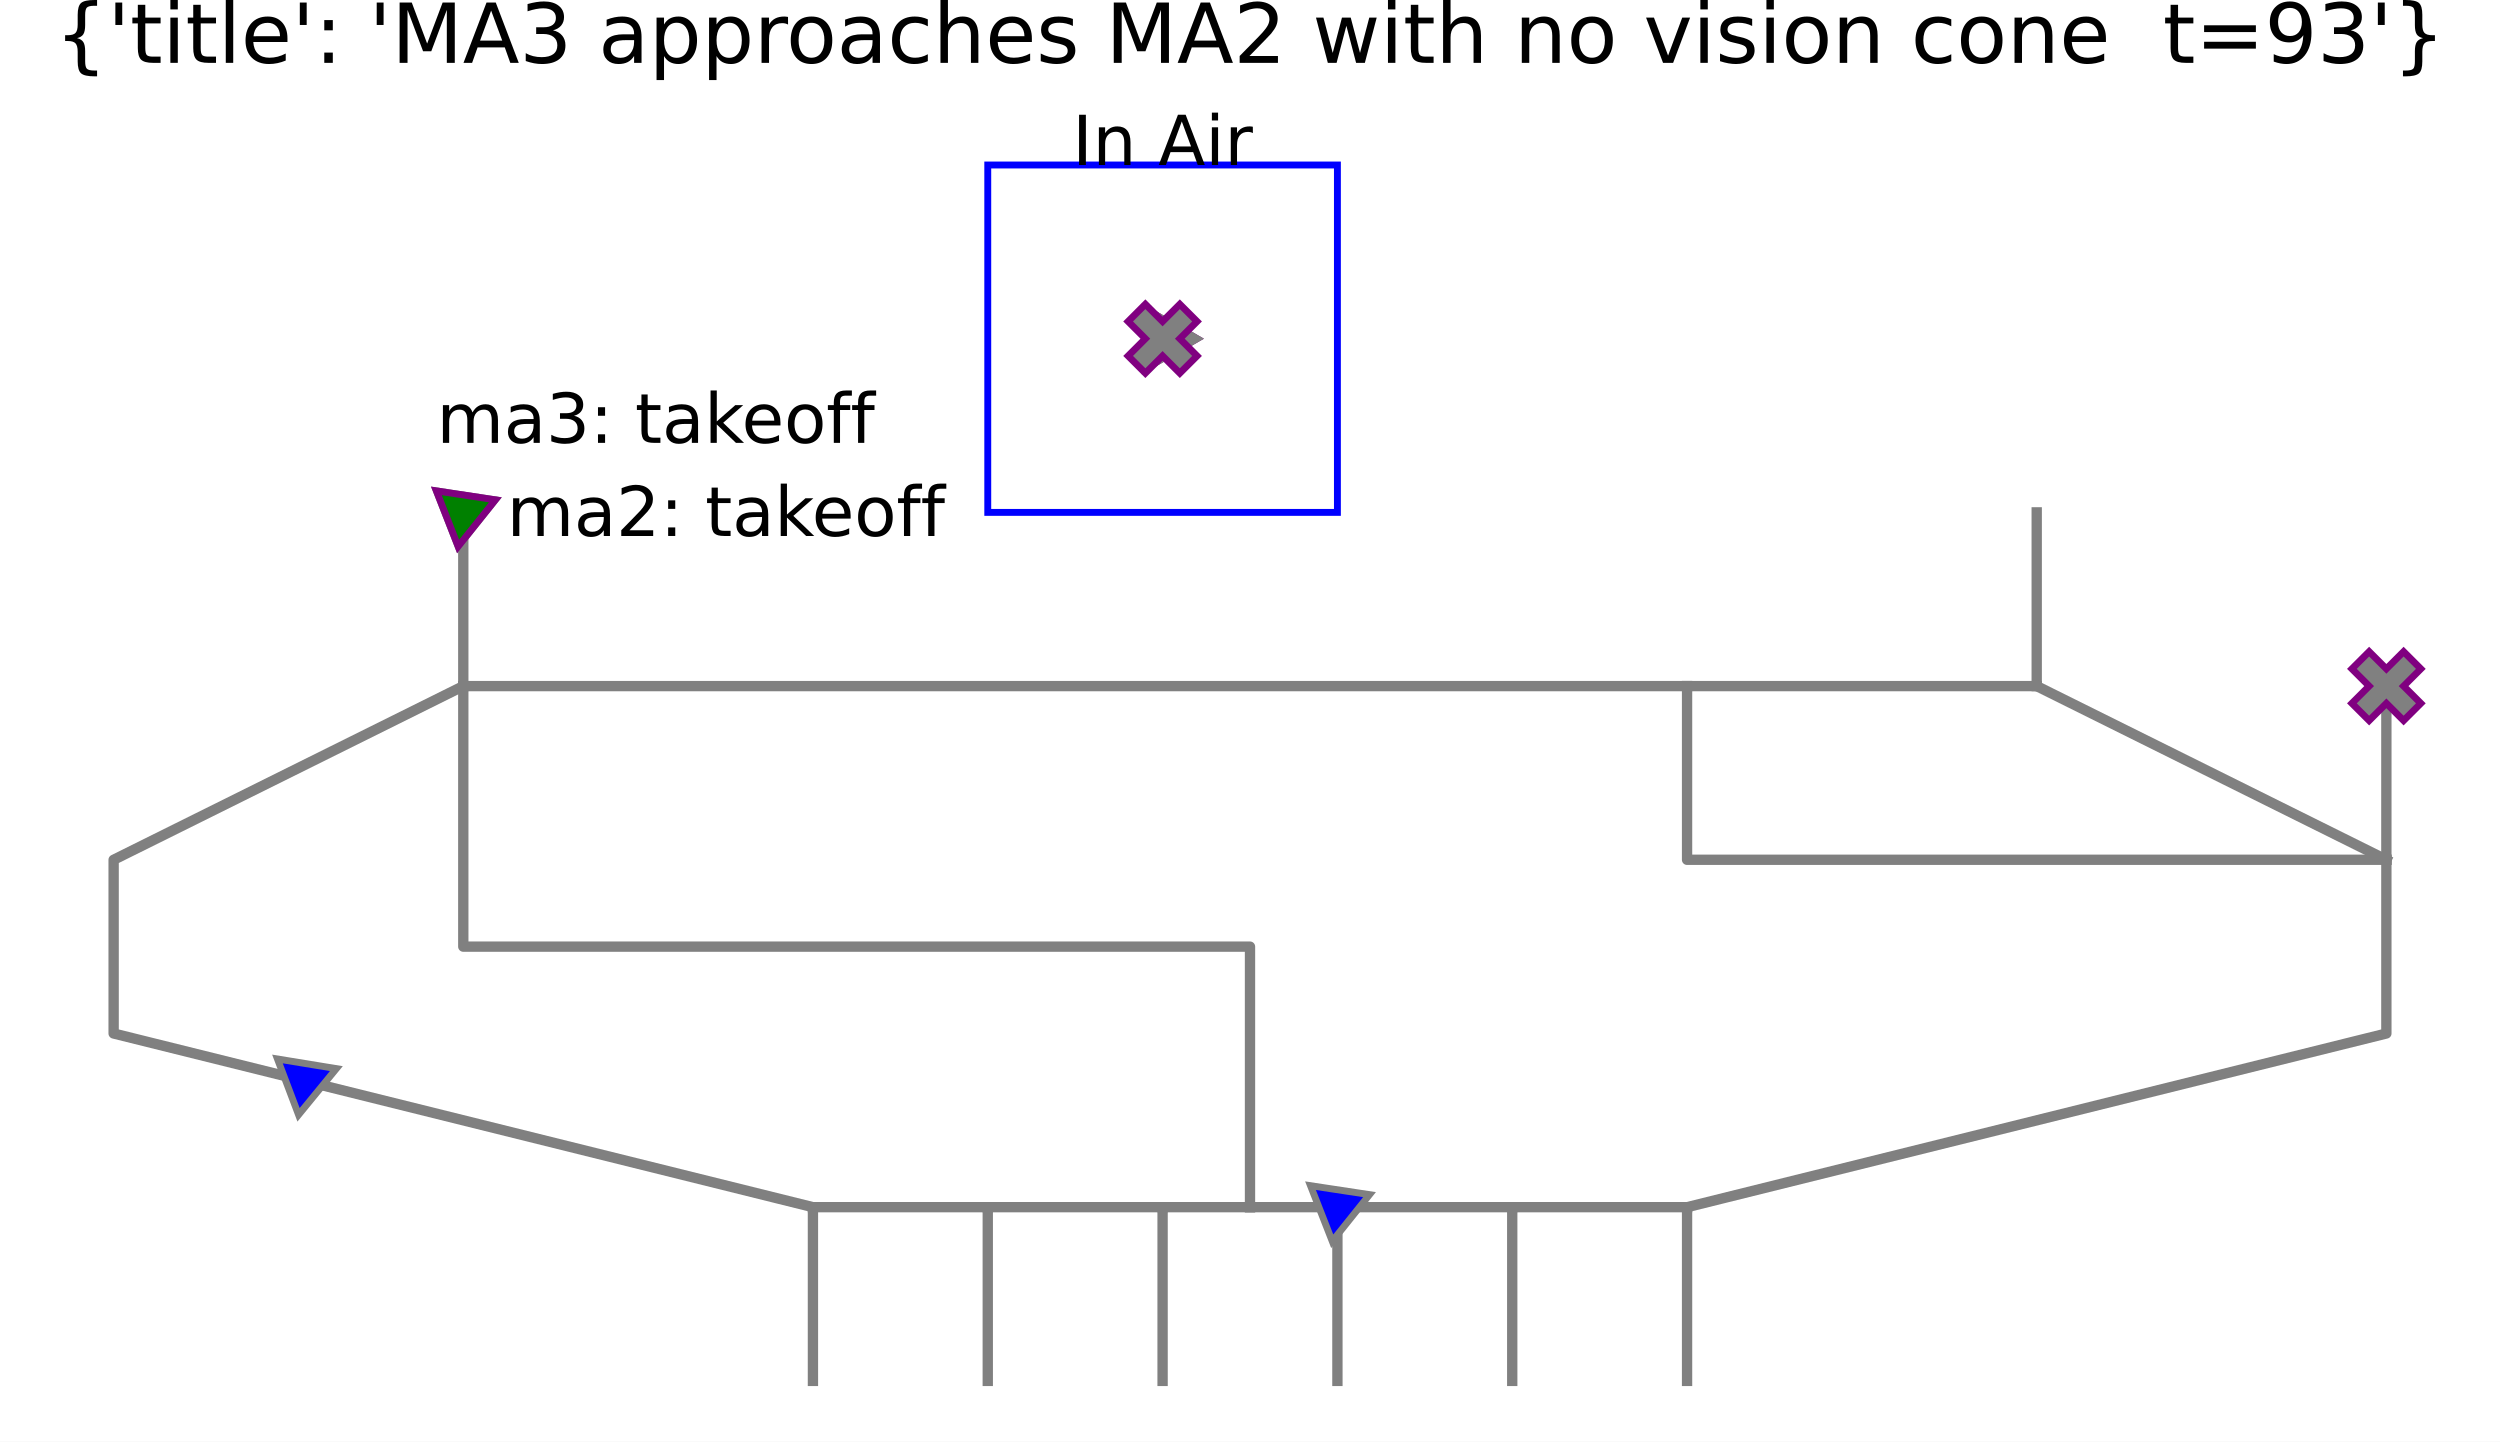
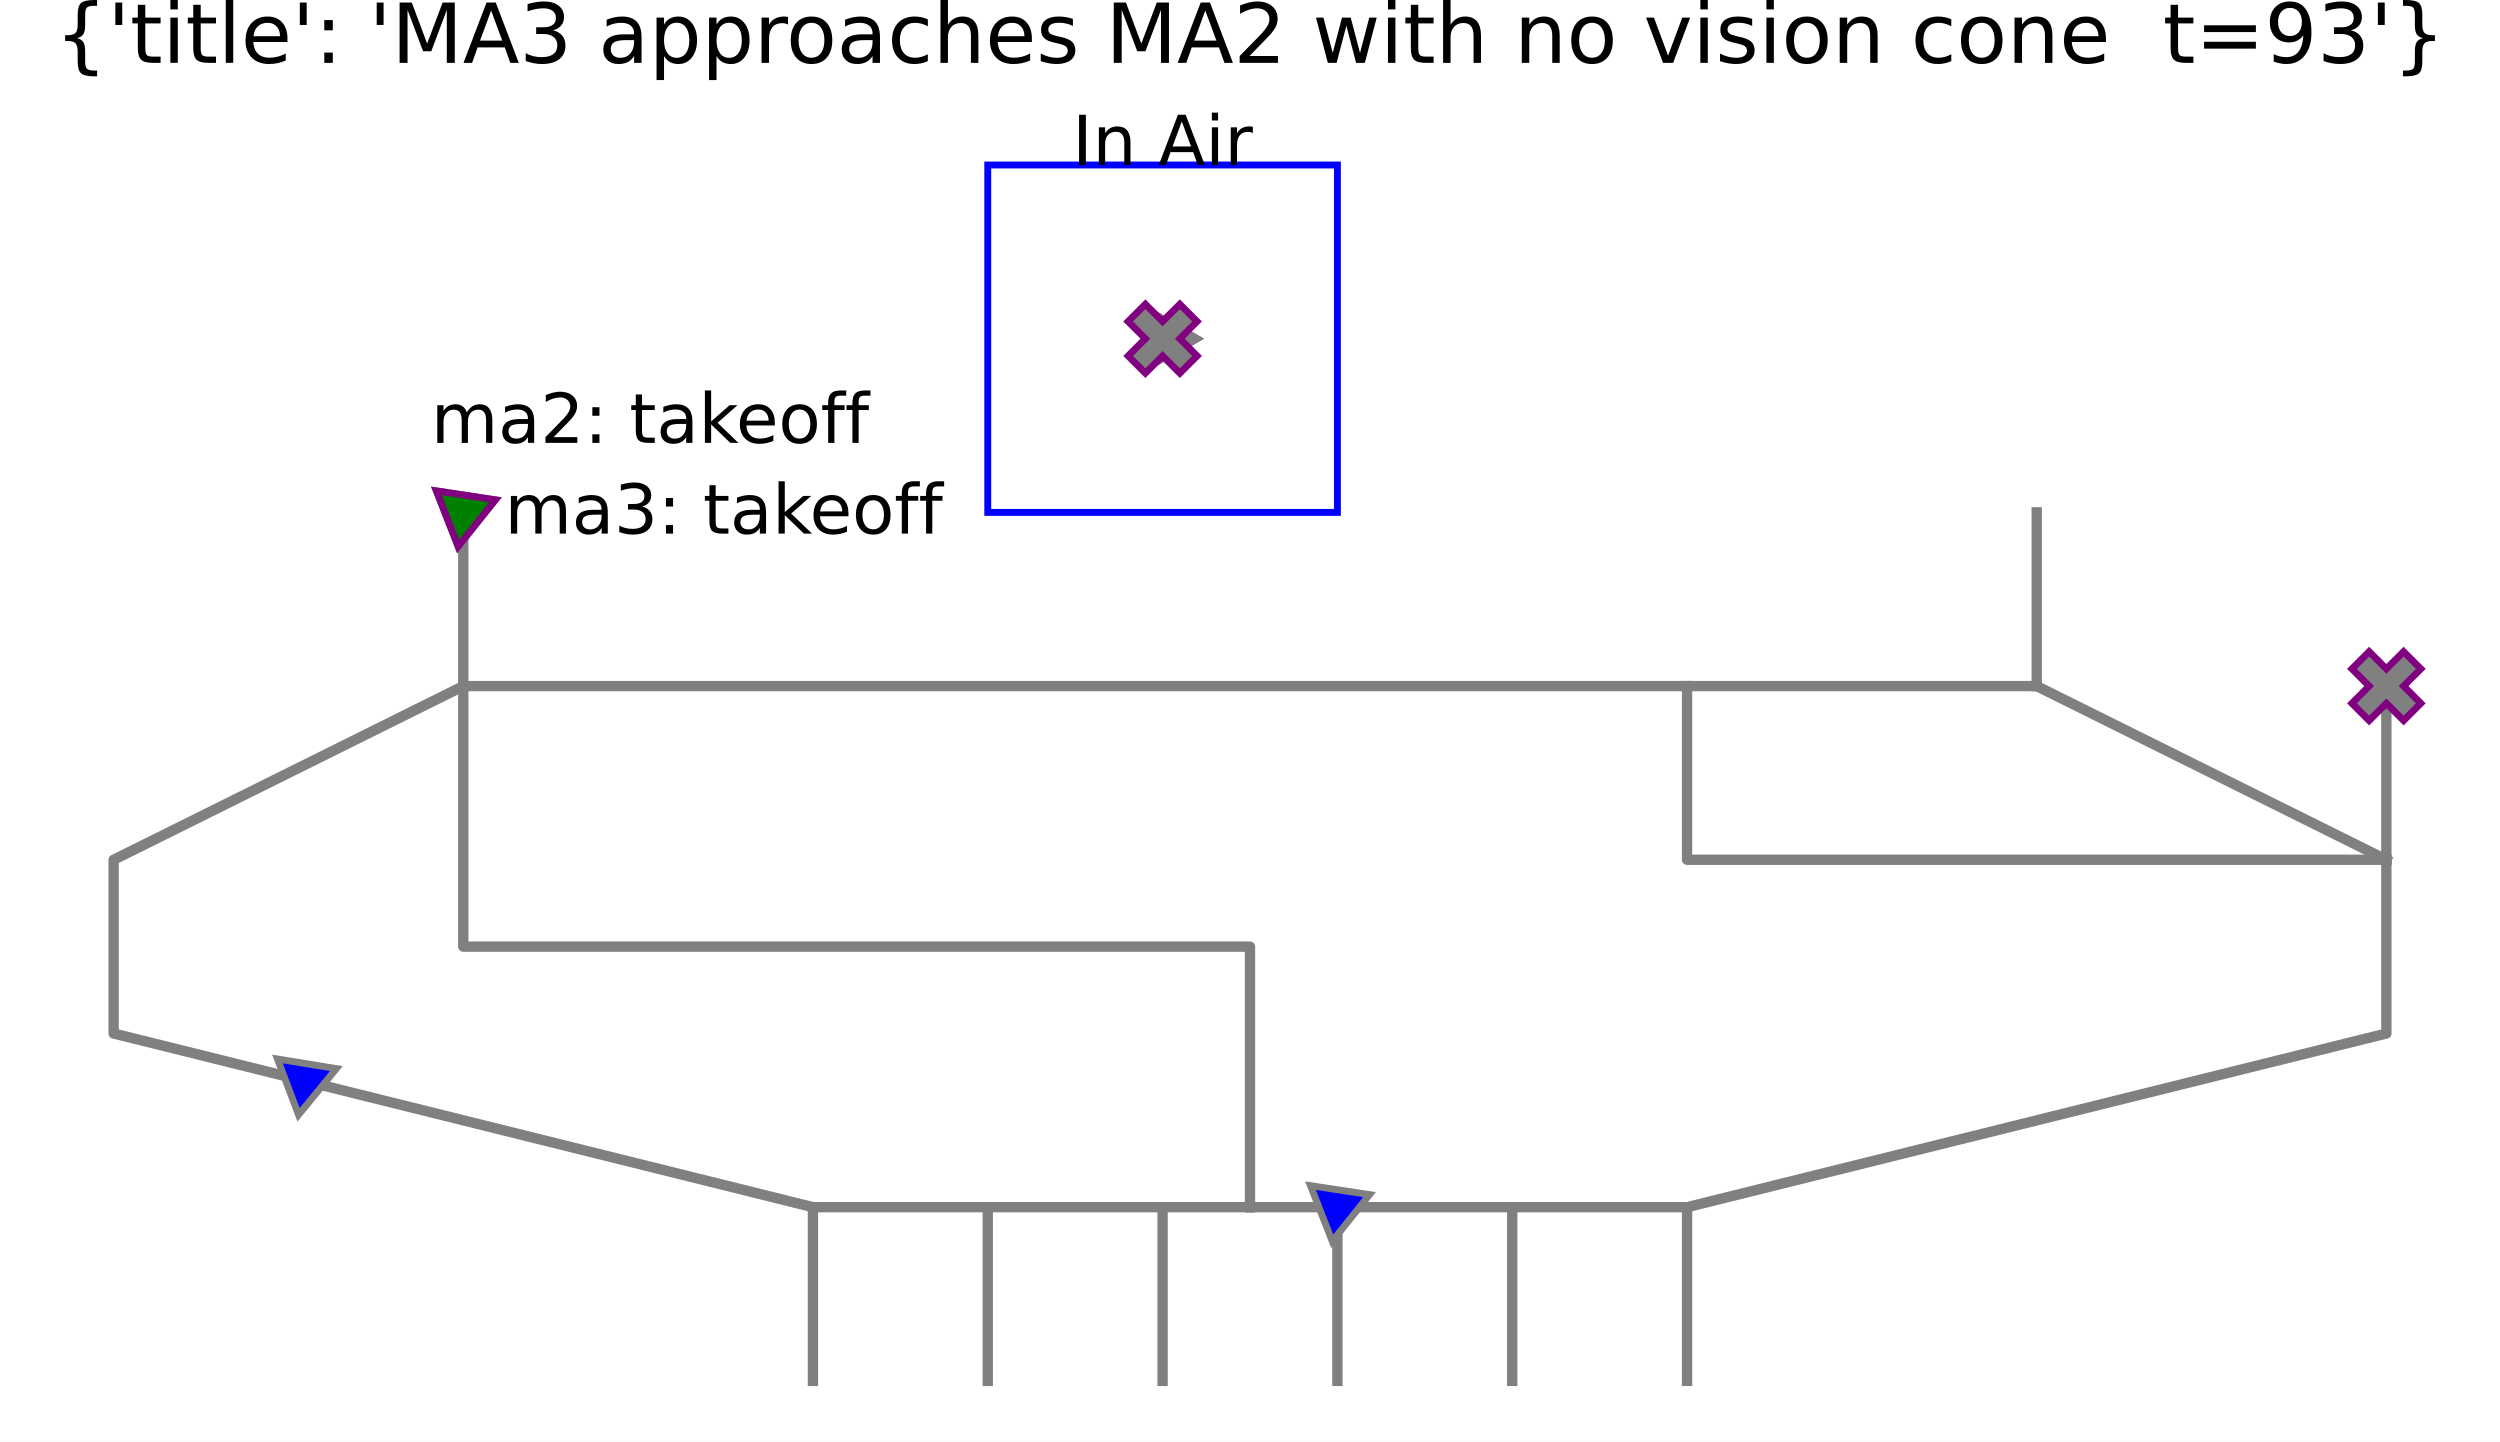
<svg xmlns="http://www.w3.org/2000/svg" xmlns:xlink="http://www.w3.org/1999/xlink" width="362.7pt" height="209.158pt" viewBox="0 0 362.7 209.158" version="1.1">
  <defs>
    <style type="text/css">*{stroke-linejoin: round; stroke-linecap: butt}</style>
  </defs>
  <g id="figure_1">
    <g id="patch_1">
      <path d="M 0 209.158  L 362.7 209.158  L 362.7 0  L 0 0  z " style="fill: #ffffff" />
    </g>
    <g id="axes_1">
      <g id="patch_2">
-         <path d="M 143.305 74.338  L 194.032 74.338  L 194.032 23.938  L 143.305 23.938  z " clip-path="url(#p520617d061)" style="fill: #ffffff; stroke: #0000ff; stroke-linejoin: miter" />
+         <path d="M 143.305 74.338  L 194.032 74.338  L 194.032 23.938  L 143.305 23.938  z " clip-path="url(#pde0abafa4a)" style="fill: #ffffff; stroke: #0000ff; stroke-linejoin: miter" />
      </g>
      <g id="line2d_1">
-         <path d="M 117.941 175.138  L 16.486 149.938  L 16.486 124.738  L 67.214 99.538  " clip-path="url(#p520617d061)" style="fill: none; stroke: #808080; stroke-width: 1.5; stroke-linecap: square" />
+         <path d="M 117.941 175.138  L 16.486 149.938  L 16.486 124.738  L 67.214 99.538  " clip-path="url(#pde0abafa4a)" style="fill: none; stroke: #808080; stroke-width: 1.5; stroke-linecap: square" />
      </g>
      <g id="line2d_2">
-         <path d="M 67.214 99.538  L 244.759 99.538  " clip-path="url(#p520617d061)" style="fill: none; stroke: #808080; stroke-width: 1.5; stroke-linecap: square" />
+         <path d="M 67.214 99.538  L 244.759 99.538  " clip-path="url(#pde0abafa4a)" style="fill: none; stroke: #808080; stroke-width: 1.5; stroke-linecap: square" />
      </g>
      <g id="line2d_3">
-         <path d="M 67.214 99.538  L 67.214 74.338  " clip-path="url(#p520617d061)" style="fill: none; stroke: #808080; stroke-width: 1.5; stroke-linecap: square" />
+         <path d="M 67.214 99.538  L 67.214 74.338  " clip-path="url(#pde0abafa4a)" style="fill: none; stroke: #808080; stroke-width: 1.5; stroke-linecap: square" />
      </g>
      <g id="line2d_4">
-         <path d="M 244.759 99.538  L 295.486 99.538  " clip-path="url(#p520617d061)" style="fill: none; stroke: #808080; stroke-width: 1.5; stroke-linecap: square" />
+         <path d="M 244.759 99.538  L 295.486 99.538  " clip-path="url(#pde0abafa4a)" style="fill: none; stroke: #808080; stroke-width: 1.5; stroke-linecap: square" />
      </g>
      <g id="line2d_5">
-         <path d="M 295.486 99.538  L 295.486 74.338  " clip-path="url(#p520617d061)" style="fill: none; stroke: #808080; stroke-width: 1.5; stroke-linecap: square" />
+         <path d="M 295.486 99.538  L 295.486 74.338  " clip-path="url(#pde0abafa4a)" style="fill: none; stroke: #808080; stroke-width: 1.5; stroke-linecap: square" />
      </g>
      <g id="line2d_6">
-         <path d="M 295.486 99.538  L 346.214 124.738  " clip-path="url(#p520617d061)" style="fill: none; stroke: #808080; stroke-width: 1.5; stroke-linecap: square" />
+         <path d="M 295.486 99.538  L 346.214 124.738  " clip-path="url(#pde0abafa4a)" style="fill: none; stroke: #808080; stroke-width: 1.5; stroke-linecap: square" />
      </g>
      <g id="line2d_7">
-         <path d="M 346.214 124.738  L 346.214 99.538  " clip-path="url(#p520617d061)" style="fill: none; stroke: #808080; stroke-width: 1.5; stroke-linecap: square" />
+         <path d="M 346.214 124.738  L 346.214 99.538  " clip-path="url(#pde0abafa4a)" style="fill: none; stroke: #808080; stroke-width: 1.5; stroke-linecap: square" />
      </g>
      <g id="line2d_8">
-         <path d="M 346.214 124.738  L 346.214 149.938  L 244.759 175.138  " clip-path="url(#p520617d061)" style="fill: none; stroke: #808080; stroke-width: 1.5; stroke-linecap: square" />
+         <path d="M 346.214 124.738  L 346.214 149.938  L 244.759 175.138  " clip-path="url(#pde0abafa4a)" style="fill: none; stroke: #808080; stroke-width: 1.5; stroke-linecap: square" />
      </g>
      <g id="line2d_9">
-         <path d="M 117.941 175.138  L 143.305 175.138  " clip-path="url(#p520617d061)" style="fill: none; stroke: #808080; stroke-width: 1.5; stroke-linecap: square" />
+         <path d="M 117.941 175.138  L 143.305 175.138  " clip-path="url(#pde0abafa4a)" style="fill: none; stroke: #808080; stroke-width: 1.5; stroke-linecap: square" />
      </g>
      <g id="line2d_10">
-         <path d="M 143.305 175.138  L 168.668 175.138  " clip-path="url(#p520617d061)" style="fill: none; stroke: #808080; stroke-width: 1.5; stroke-linecap: square" />
+         <path d="M 143.305 175.138  L 168.668 175.138  " clip-path="url(#pde0abafa4a)" style="fill: none; stroke: #808080; stroke-width: 1.5; stroke-linecap: square" />
      </g>
      <g id="line2d_11">
-         <path d="M 168.668 175.138  L 181.35 175.138  " clip-path="url(#p520617d061)" style="fill: none; stroke: #808080; stroke-width: 1.5; stroke-linecap: square" />
+         <path d="M 168.668 175.138  L 181.35 175.138  " clip-path="url(#pde0abafa4a)" style="fill: none; stroke: #808080; stroke-width: 1.5; stroke-linecap: square" />
      </g>
      <g id="line2d_12">
-         <path d="M 181.35 175.138  L 194.032 175.138  " clip-path="url(#p520617d061)" style="fill: none; stroke: #808080; stroke-width: 1.5; stroke-linecap: square" />
+         <path d="M 181.35 175.138  L 194.032 175.138  " clip-path="url(#pde0abafa4a)" style="fill: none; stroke: #808080; stroke-width: 1.5; stroke-linecap: square" />
      </g>
      <g id="line2d_13">
-         <path d="M 194.032 175.138  L 219.395 175.138  " clip-path="url(#p520617d061)" style="fill: none; stroke: #808080; stroke-width: 1.5; stroke-linecap: square" />
+         <path d="M 194.032 175.138  L 219.395 175.138  " clip-path="url(#pde0abafa4a)" style="fill: none; stroke: #808080; stroke-width: 1.5; stroke-linecap: square" />
      </g>
      <g id="line2d_14">
-         <path d="M 219.395 175.138  L 244.759 175.138  " clip-path="url(#p520617d061)" style="fill: none; stroke: #808080; stroke-width: 1.5; stroke-linecap: square" />
+         <path d="M 219.395 175.138  L 244.759 175.138  " clip-path="url(#pde0abafa4a)" style="fill: none; stroke: #808080; stroke-width: 1.5; stroke-linecap: square" />
      </g>
      <g id="line2d_15">
-         <path d="M 181.35 175.138  L 181.35 137.338  L 67.214 137.338  L 67.214 99.538  " clip-path="url(#p520617d061)" style="fill: none; stroke: #808080; stroke-width: 1.5; stroke-linecap: square" />
+         <path d="M 181.35 175.138  L 181.35 137.338  L 67.214 137.338  L 67.214 99.538  " clip-path="url(#pde0abafa4a)" style="fill: none; stroke: #808080; stroke-width: 1.5; stroke-linecap: square" />
      </g>
      <g id="line2d_16">
-         <path d="M 244.759 99.538  L 244.759 124.738  L 346.214 124.738  " clip-path="url(#p520617d061)" style="fill: none; stroke: #808080; stroke-width: 1.5; stroke-linecap: square" />
+         <path d="M 244.759 99.538  L 244.759 124.738  L 346.214 124.738  " clip-path="url(#pde0abafa4a)" style="fill: none; stroke: #808080; stroke-width: 1.5; stroke-linecap: square" />
      </g>
      <g id="line2d_17">
-         <path d="M 117.941 175.138  L 117.941 200.338  " clip-path="url(#p520617d061)" style="fill: none; stroke: #808080; stroke-width: 1.5; stroke-linecap: square" />
+         <path d="M 117.941 175.138  L 117.941 200.338  " clip-path="url(#pde0abafa4a)" style="fill: none; stroke: #808080; stroke-width: 1.5; stroke-linecap: square" />
      </g>
      <g id="line2d_18">
-         <path d="M 143.305 175.138  L 143.305 200.338  " clip-path="url(#p520617d061)" style="fill: none; stroke: #808080; stroke-width: 1.5; stroke-linecap: square" />
+         <path d="M 143.305 175.138  L 143.305 200.338  " clip-path="url(#pde0abafa4a)" style="fill: none; stroke: #808080; stroke-width: 1.5; stroke-linecap: square" />
      </g>
      <g id="line2d_19">
-         <path d="M 168.668 175.138  L 168.668 200.338  " clip-path="url(#p520617d061)" style="fill: none; stroke: #808080; stroke-width: 1.5; stroke-linecap: square" />
+         <path d="M 168.668 175.138  L 168.668 200.338  " clip-path="url(#pde0abafa4a)" style="fill: none; stroke: #808080; stroke-width: 1.5; stroke-linecap: square" />
      </g>
      <g id="line2d_20">
-         <path d="M 194.032 175.138  L 194.032 200.338  " clip-path="url(#p520617d061)" style="fill: none; stroke: #808080; stroke-width: 1.5; stroke-linecap: square" />
+         <path d="M 194.032 175.138  L 194.032 200.338  " clip-path="url(#pde0abafa4a)" style="fill: none; stroke: #808080; stroke-width: 1.5; stroke-linecap: square" />
      </g>
      <g id="line2d_21">
-         <path d="M 219.395 175.138  L 219.395 200.338  " clip-path="url(#p520617d061)" style="fill: none; stroke: #808080; stroke-width: 1.5; stroke-linecap: square" />
+         <path d="M 219.395 175.138  L 219.395 200.338  " clip-path="url(#pde0abafa4a)" style="fill: none; stroke: #808080; stroke-width: 1.5; stroke-linecap: square" />
      </g>
      <g id="line2d_22">
-         <path d="M 244.759 175.138  L 244.759 200.338  " clip-path="url(#p520617d061)" style="fill: none; stroke: #808080; stroke-width: 1.5; stroke-linecap: square" />
+         <path d="M 244.759 175.138  L 244.759 200.338  " clip-path="url(#pde0abafa4a)" style="fill: none; stroke: #808080; stroke-width: 1.5; stroke-linecap: square" />
      </g>
      <g id="line2d_23">
-         <path d="M 168.668 49.138  " clip-path="url(#p520617d061)" style="fill: none; stroke: #808080; stroke-width: 1.5; stroke-linecap: square" />
-         <defs>
-           <path id="m7829b2dcfe" d="M -2.5 -4.33  L -2.5 4.33  L 5 0  z " style="stroke: #800080; stroke-linejoin: miter" />
-         </defs>
-         <g clip-path="url(#p520617d061)">
-           <use xlink:href="#m7829b2dcfe" x="168.668" y="49.138" style="fill: #808080; stroke: #800080; stroke-linejoin: miter" />
+         <path d="M 168.668 49.138  " clip-path="url(#pde0abafa4a)" style="fill: none; stroke: #808080; stroke-width: 1.5; stroke-linecap: square" />
+         <defs>
+           <path id="ma6961caeae" d="M -2.5 -4.33  L -2.5 4.33  L 5 0  z " style="stroke: #800080; stroke-linejoin: miter" />
+         </defs>
+         <g clip-path="url(#pde0abafa4a)">
+           <use xlink:href="#ma6961caeae" x="168.668" y="49.138" style="fill: #808080; stroke: #800080; stroke-linejoin: miter" />
        </g>
      </g>
      <g id="line2d_24">
-         <path d="M 67.214 74.338  " clip-path="url(#p520617d061)" style="fill: none; stroke: #008000; stroke-width: 1.5; stroke-linecap: square" />
-         <defs>
-           <path id="m80e459a824" d="M -0.75 4.943  L 4.656 -1.822  L -3.906 -3.121  z " style="stroke: #808080; stroke-linejoin: miter" />
-         </defs>
-         <g clip-path="url(#p520617d061)">
-           <use xlink:href="#m80e459a824" x="67.214" y="74.338" style="fill: #008000; stroke: #808080; stroke-linejoin: miter" />
+         <path d="M 67.214 74.338  " clip-path="url(#pde0abafa4a)" style="fill: none; stroke: #008000; stroke-width: 1.5; stroke-linecap: square" />
+         <defs>
+           <path id="me29ead2dca" d="M -0.75 4.943  L 4.656 -1.822  L -3.906 -3.121  z " style="stroke: #808080; stroke-linejoin: miter" />
+         </defs>
+         <g clip-path="url(#pde0abafa4a)">
+           <use xlink:href="#me29ead2dca" x="67.214" y="74.338" style="fill: #008000; stroke: #808080; stroke-linejoin: miter" />
        </g>
      </g>
      <g id="line2d_25">
-         <path d="M 67.214 74.338  " clip-path="url(#p520617d061)" style="fill: none; stroke: #008000; stroke-width: 1.5; stroke-linecap: square" />
-         <defs>
-           <path id="m3775313621" d="M -0.75 4.943  L 4.656 -1.822  L -3.906 -3.121  z " style="stroke: #800080; stroke-linejoin: miter" />
-         </defs>
-         <g clip-path="url(#p520617d061)">
-           <use xlink:href="#m3775313621" x="67.214" y="74.338" style="fill: #008000; stroke: #800080; stroke-linejoin: miter" />
+         <path d="M 67.214 74.338  " clip-path="url(#pde0abafa4a)" style="fill: none; stroke: #008000; stroke-width: 1.5; stroke-linecap: square" />
+         <defs>
+           <path id="mec5ecb07ba" d="M -0.75 4.943  L 4.656 -1.822  L -3.906 -3.121  z " style="stroke: #800080; stroke-linejoin: miter" />
+         </defs>
+         <g clip-path="url(#pde0abafa4a)">
+           <use xlink:href="#mec5ecb07ba" x="67.214" y="74.338" style="fill: #008000; stroke: #800080; stroke-linejoin: miter" />
        </g>
      </g>
      <g id="line2d_26">
-         <path d="M 168.668 49.138  " clip-path="url(#p520617d061)" style="fill: none; stroke: #808080; stroke-width: 1.5; stroke-linecap: square" />
-         <defs>
-           <path id="mcc24bc409d" d="M -2.5 -4.33  L -2.5 4.33  L 5 0  z " style="stroke: #808080; stroke-linejoin: miter" />
-         </defs>
-         <g clip-path="url(#p520617d061)">
-           <use xlink:href="#mcc24bc409d" x="168.668" y="49.138" style="fill: #808080; stroke: #808080; stroke-linejoin: miter" />
+         <path d="M 168.668 49.138  " clip-path="url(#pde0abafa4a)" style="fill: none; stroke: #808080; stroke-width: 1.5; stroke-linecap: square" />
+         <defs>
+           <path id="m64f09d5c3d" d="M -2.5 -4.33  L -2.5 4.33  L 5 0  z " style="stroke: #808080; stroke-linejoin: miter" />
+         </defs>
+         <g clip-path="url(#pde0abafa4a)">
+           <use xlink:href="#m64f09d5c3d" x="168.668" y="49.138" style="fill: #808080; stroke: #808080; stroke-linejoin: miter" />
        </g>
      </g>
      <g id="line2d_27">
-         <path d="M 44.122 156.802  " clip-path="url(#p520617d061)" style="fill: none; stroke: #0000ff; stroke-width: 1.5; stroke-linecap: square" />
-         <defs>
-           <path id="m7048503191" d="M 4.677 -1.767  L -3.869 -3.167  L -0.808 4.934  z " style="stroke: #808080; stroke-linejoin: miter" />
-         </defs>
-         <g clip-path="url(#p520617d061)">
-           <use xlink:href="#m7048503191" x="44.122" y="156.802" style="fill: #0000ff; stroke: #808080; stroke-linejoin: miter" />
+         <path d="M 44.122 156.802  " clip-path="url(#pde0abafa4a)" style="fill: none; stroke: #0000ff; stroke-width: 1.5; stroke-linecap: square" />
+         <defs>
+           <path id="m7e405c6fc3" d="M 4.677 -1.767  L -3.869 -3.167  L -0.808 4.934  z " style="stroke: #808080; stroke-linejoin: miter" />
+         </defs>
+         <g clip-path="url(#pde0abafa4a)">
+           <use xlink:href="#m7e405c6fc3" x="44.122" y="156.802" style="fill: #0000ff; stroke: #808080; stroke-linejoin: miter" />
        </g>
      </g>
      <g id="line2d_28">
-         <path d="M 194.032 175.138  " clip-path="url(#p520617d061)" style="fill: none; stroke: #0000ff; stroke-width: 1.5; stroke-linecap: square" />
-         <defs>
-           <path id="mcc6633a7aa" d="M -0.75 4.943  L 4.656 -1.822  L -3.906 -3.121  z " style="stroke: #808080; stroke-linejoin: miter" />
-         </defs>
-         <g clip-path="url(#p520617d061)">
-           <use xlink:href="#mcc6633a7aa" x="194.032" y="175.138" style="fill: #0000ff; stroke: #808080; stroke-linejoin: miter" />
+         <path d="M 194.032 175.138  " clip-path="url(#pde0abafa4a)" style="fill: none; stroke: #0000ff; stroke-width: 1.5; stroke-linecap: square" />
+         <defs>
+           <path id="ma3b438eca2" d="M -0.75 4.943  L 4.656 -1.822  L -3.906 -3.121  z " style="stroke: #808080; stroke-linejoin: miter" />
+         </defs>
+         <g clip-path="url(#pde0abafa4a)">
+           <use xlink:href="#ma3b438eca2" x="194.032" y="175.138" style="fill: #0000ff; stroke: #808080; stroke-linejoin: miter" />
        </g>
      </g>
      <g id="line2d_29">
-         <path d="M 168.668 49.138  " clip-path="url(#p520617d061)" style="fill: none; stroke: #808080; stroke-width: 1.5; stroke-linecap: square" />
-         <defs>
-           <path id="m8871e8e619" d="M -2.5 5  L 0 2.5  L 2.5 5  L 5 2.5  L 2.5 0  L 5 -2.5  L 2.5 -5  L 0 -2.5  L -2.5 -5  L -5 -2.5  L -2.5 0  L -5 2.5  z " style="stroke: #800080; stroke-linejoin: miter" />
-         </defs>
-         <g clip-path="url(#p520617d061)">
-           <use xlink:href="#m8871e8e619" x="168.668" y="49.138" style="fill: #808080; stroke: #800080; stroke-linejoin: miter" />
+         <path d="M 168.668 49.138  " clip-path="url(#pde0abafa4a)" style="fill: none; stroke: #808080; stroke-width: 1.5; stroke-linecap: square" />
+         <defs>
+           <path id="m8e59d8fef5" d="M -2.5 5  L 0 2.5  L 2.5 5  L 5 2.5  L 2.5 0  L 5 -2.5  L 2.5 -5  L 0 -2.5  L -2.5 -5  L -5 -2.5  L -2.5 0  L -5 2.5  z " style="stroke: #800080; stroke-linejoin: miter" />
+         </defs>
+         <g clip-path="url(#pde0abafa4a)">
+           <use xlink:href="#m8e59d8fef5" x="168.668" y="49.138" style="fill: #808080; stroke: #800080; stroke-linejoin: miter" />
        </g>
      </g>
      <g id="line2d_30">
-         <path d="M 346.214 99.538  " clip-path="url(#p520617d061)" style="fill: none; stroke: #808080; stroke-width: 1.5; stroke-linecap: square" />
-         <g clip-path="url(#p520617d061)">
-           <use xlink:href="#m8871e8e619" x="346.214" y="99.538" style="fill: #808080; stroke: #800080; stroke-linejoin: miter" />
+         <path d="M 346.214 99.538  " clip-path="url(#pde0abafa4a)" style="fill: none; stroke: #808080; stroke-width: 1.5; stroke-linecap: square" />
+         <g clip-path="url(#pde0abafa4a)">
+           <use xlink:href="#m8e59d8fef5" x="346.214" y="99.538" style="fill: #808080; stroke: #800080; stroke-linejoin: miter" />
        </g>
      </g>
      <g id="text_1">
        <g transform="translate(155.5705 23.93812) scale(0.1 -0.1)">
          <defs>
            <path id="DejaVuSans-49" d="M 628 4666  L 1259 4666  L 1259 0  L 628 0  L 628 4666  z " transform="scale(0.015625)" />
            <path id="DejaVuSans-6e" d="M 3513 2113  L 3513 0  L 2938 0  L 2938 2094  Q 2938 2591 2744 2837  Q 2550 3084 2163 3084  Q 1697 3084 1428 2787  Q 1159 2491 1159 1978  L 1159 0  L 581 0  L 581 3500  L 1159 3500  L 1159 2956  Q 1366 3272 1645 3428  Q 1925 3584 2291 3584  Q 2894 3584 3203 3211  Q 3513 2838 3513 2113  z " transform="scale(0.015625)" />
            <path id="DejaVuSans-20" transform="scale(0.015625)" />
            <path id="DejaVuSans-41" d="M 2188 4044  L 1331 1722  L 3047 1722  L 2188 4044  z M 1831 4666  L 2547 4666  L 4325 0  L 3669 0  L 3244 1197  L 1141 1197  L 716 0  L 50 0  L 1831 4666  z " transform="scale(0.015625)" />
            <path id="DejaVuSans-69" d="M 603 3500  L 1178 3500  L 1178 0  L 603 0  L 603 3500  z M 603 4863  L 1178 4863  L 1178 4134  L 603 4134  L 603 4863  z " transform="scale(0.015625)" />
            <path id="DejaVuSans-72" d="M 2631 2963  Q 2534 3019 2420 3045  Q 2306 3072 2169 3072  Q 1681 3072 1420 2755  Q 1159 2438 1159 1844  L 1159 0  L 581 0  L 581 3500  L 1159 3500  L 1159 2956  Q 1341 3275 1631 3429  Q 1922 3584 2338 3584  Q 2397 3584 2469 3576  Q 2541 3569 2628 3553  L 2631 2963  z " transform="scale(0.015625)" />
          </defs>
          <use xlink:href="#DejaVuSans-49" />
          <use xlink:href="#DejaVuSans-6e" transform="translate(29.49219 0)" />
          <use xlink:href="#DejaVuSans-20" transform="translate(92.87109 0)" />
          <use xlink:href="#DejaVuSans-41" transform="translate(124.6582 0)" />
          <use xlink:href="#DejaVuSans-69" transform="translate(193.0664 0)" />
          <use xlink:href="#DejaVuSans-72" transform="translate(220.8496 0)" />
        </g>
      </g>
      <g id="text_2">
-         <g transform="translate(73.53243 77.75919) scale(0.1 -0.1)">
+         <g transform="translate(62.53348 64.25046) scale(0.1 -0.1)">
          <defs>
            <path id="DejaVuSans-6d" d="M 3328 2828  Q 3544 3216 3844 3400  Q 4144 3584 4550 3584  Q 5097 3584 5394 3201  Q 5691 2819 5691 2113  L 5691 0  L 5113 0  L 5113 2094  Q 5113 2597 4934 2840  Q 4756 3084 4391 3084  Q 3944 3084 3684 2787  Q 3425 2491 3425 1978  L 3425 0  L 2847 0  L 2847 2094  Q 2847 2600 2669 2842  Q 2491 3084 2119 3084  Q 1678 3084 1418 2786  Q 1159 2488 1159 1978  L 1159 0  L 581 0  L 581 3500  L 1159 3500  L 1159 2956  Q 1356 3278 1631 3431  Q 1906 3584 2284 3584  Q 2666 3584 2933 3390  Q 3200 3197 3328 2828  z " transform="scale(0.015625)" />
            <path id="DejaVuSans-61" d="M 2194 1759  Q 1497 1759 1228 1600  Q 959 1441 959 1056  Q 959 750 1161 570  Q 1363 391 1709 391  Q 2188 391 2477 730  Q 2766 1069 2766 1631  L 2766 1759  L 2194 1759  z M 3341 1997  L 3341 0  L 2766 0  L 2766 531  Q 2569 213 2275 61  Q 1981 -91 1556 -91  Q 1019 -91 701 211  Q 384 513 384 1019  Q 384 1609 779 1909  Q 1175 2209 1959 2209  L 2766 2209  L 2766 2266  Q 2766 2663 2505 2880  Q 2244 3097 1772 3097  Q 1472 3097 1187 3025  Q 903 2953 641 2809  L 641 3341  Q 956 3463 1253 3523  Q 1550 3584 1831 3584  Q 2591 3584 2966 3190  Q 3341 2797 3341 1997  z " transform="scale(0.015625)" />
            <path id="DejaVuSans-32" d="M 1228 531  L 3431 531  L 3431 0  L 469 0  L 469 531  Q 828 903 1448 1529  Q 2069 2156 2228 2338  Q 2531 2678 2651 2914  Q 2772 3150 2772 3378  Q 2772 3750 2511 3984  Q 2250 4219 1831 4219  Q 1534 4219 1204 4116  Q 875 4013 500 3803  L 500 4441  Q 881 4594 1212 4672  Q 1544 4750 1819 4750  Q 2544 4750 2975 4387  Q 3406 4025 3406 3419  Q 3406 3131 3298 2873  Q 3191 2616 2906 2266  Q 2828 2175 2409 1742  Q 1991 1309 1228 531  z " transform="scale(0.015625)" />
            <path id="DejaVuSans-3a" d="M 750 794  L 1409 794  L 1409 0  L 750 0  L 750 794  z M 750 3309  L 1409 3309  L 1409 2516  L 750 2516  L 750 3309  z " transform="scale(0.015625)" />
            <path id="DejaVuSans-74" d="M 1172 4494  L 1172 3500  L 2356 3500  L 2356 3053  L 1172 3053  L 1172 1153  Q 1172 725 1289 603  Q 1406 481 1766 481  L 2356 481  L 2356 0  L 1766 0  Q 1100 0 847 248  Q 594 497 594 1153  L 594 3053  L 172 3053  L 172 3500  L 594 3500  L 594 4494  L 1172 4494  z " transform="scale(0.015625)" />
            <path id="DejaVuSans-6b" d="M 581 4863  L 1159 4863  L 1159 1991  L 2875 3500  L 3609 3500  L 1753 1863  L 3688 0  L 2938 0  L 1159 1709  L 1159 0  L 581 0  L 581 4863  z " transform="scale(0.015625)" />
            <path id="DejaVuSans-65" d="M 3597 1894  L 3597 1613  L 953 1613  Q 991 1019 1311 708  Q 1631 397 2203 397  Q 2534 397 2845 478  Q 3156 559 3463 722  L 3463 178  Q 3153 47 2828 -22  Q 2503 -91 2169 -91  Q 1331 -91 842 396  Q 353 884 353 1716  Q 353 2575 817 3079  Q 1281 3584 2069 3584  Q 2775 3584 3186 3129  Q 3597 2675 3597 1894  z M 3022 2063  Q 3016 2534 2758 2815  Q 2500 3097 2075 3097  Q 1594 3097 1305 2825  Q 1016 2553 972 2059  L 3022 2063  z " transform="scale(0.015625)" />
            <path id="DejaVuSans-6f" d="M 1959 3097  Q 1497 3097 1228 2736  Q 959 2375 959 1747  Q 959 1119 1226 758  Q 1494 397 1959 397  Q 2419 397 2687 759  Q 2956 1122 2956 1747  Q 2956 2369 2687 2733  Q 2419 3097 1959 3097  z M 1959 3584  Q 2709 3584 3137 3096  Q 3566 2609 3566 1747  Q 3566 888 3137 398  Q 2709 -91 1959 -91  Q 1206 -91 779 398  Q 353 888 353 1747  Q 353 2609 779 3096  Q 1206 3584 1959 3584  z " transform="scale(0.015625)" />
            <path id="DejaVuSans-66" d="M 2375 4863  L 2375 4384  L 1825 4384  Q 1516 4384 1395 4259  Q 1275 4134 1275 3809  L 1275 3500  L 2222 3500  L 2222 3053  L 1275 3053  L 1275 0  L 697 0  L 697 3053  L 147 3053  L 147 3500  L 697 3500  L 697 3744  Q 697 4328 969 4595  Q 1241 4863 1831 4863  L 2375 4863  z " transform="scale(0.015625)" />
          </defs>
          <use xlink:href="#DejaVuSans-6d" />
          <use xlink:href="#DejaVuSans-61" transform="translate(97.41211 0)" />
          <use xlink:href="#DejaVuSans-32" transform="translate(158.6914 0)" />
          <use xlink:href="#DejaVuSans-3a" transform="translate(222.3145 0)" />
          <use xlink:href="#DejaVuSans-20" transform="translate(256.0059 0)" />
          <use xlink:href="#DejaVuSans-74" transform="translate(287.793 0)" />
          <use xlink:href="#DejaVuSans-61" transform="translate(327.002 0)" />
          <use xlink:href="#DejaVuSans-6b" transform="translate(388.2812 0)" />
          <use xlink:href="#DejaVuSans-65" transform="translate(442.5664 0)" />
          <use xlink:href="#DejaVuSans-6f" transform="translate(504.0898 0)" />
          <use xlink:href="#DejaVuSans-66" transform="translate(565.2715 0)" />
          <use xlink:href="#DejaVuSans-66" transform="translate(600.4766 0)" />
        </g>
      </g>
      <g id="text_3">
-         <g transform="translate(63.352 64.2499) scale(0.1 -0.1)">
+         <g transform="translate(73.21618 77.41734) scale(0.1 -0.1)">
          <defs>
            <path id="DejaVuSans-33" d="M 2597 2516  Q 3050 2419 3304 2112  Q 3559 1806 3559 1356  Q 3559 666 3084 287  Q 2609 -91 1734 -91  Q 1441 -91 1130 -33  Q 819 25 488 141  L 488 750  Q 750 597 1062 519  Q 1375 441 1716 441  Q 2309 441 2620 675  Q 2931 909 2931 1356  Q 2931 1769 2642 2001  Q 2353 2234 1838 2234  L 1294 2234  L 1294 2753  L 1863 2753  Q 2328 2753 2575 2939  Q 2822 3125 2822 3475  Q 2822 3834 2567 4026  Q 2313 4219 1838 4219  Q 1578 4219 1281 4162  Q 984 4106 628 3988  L 628 4550  Q 988 4650 1302 4700  Q 1616 4750 1894 4750  Q 2613 4750 3031 4423  Q 3450 4097 3450 3541  Q 3450 3153 3228 2886  Q 3006 2619 2597 2516  z " transform="scale(0.015625)" />
          </defs>
          <use xlink:href="#DejaVuSans-6d" />
          <use xlink:href="#DejaVuSans-61" transform="translate(97.41211 0)" />
          <use xlink:href="#DejaVuSans-33" transform="translate(158.6914 0)" />
          <use xlink:href="#DejaVuSans-3a" transform="translate(222.3145 0)" />
          <use xlink:href="#DejaVuSans-20" transform="translate(256.0059 0)" />
          <use xlink:href="#DejaVuSans-74" transform="translate(287.793 0)" />
          <use xlink:href="#DejaVuSans-61" transform="translate(327.002 0)" />
          <use xlink:href="#DejaVuSans-6b" transform="translate(388.2812 0)" />
          <use xlink:href="#DejaVuSans-65" transform="translate(442.5664 0)" />
          <use xlink:href="#DejaVuSans-6f" transform="translate(504.0898 0)" />
          <use xlink:href="#DejaVuSans-66" transform="translate(565.2715 0)" />
          <use xlink:href="#DejaVuSans-66" transform="translate(600.4766 0)" />
        </g>
      </g>
      <g id="text_4">
        <g transform="translate(7.948125 9.118125) scale(0.12 -0.12)">
          <defs>
            <path id="DejaVuSans-7b" d="M 3272 -594  L 3272 -1044  L 3078 -1044  Q 2300 -1044 2036 -812  Q 1772 -581 1772 109  L 1772 856  Q 1772 1328 1603 1509  Q 1434 1691 991 1691  L 800 1691  L 800 2138  L 991 2138  Q 1438 2138 1605 2317  Q 1772 2497 1772 2963  L 1772 3713  Q 1772 4403 2036 4633  Q 2300 4863 3078 4863  L 3272 4863  L 3272 4416  L 3059 4416  Q 2619 4416 2484 4278  Q 2350 4141 2350 3700  L 2350 2925  Q 2350 2434 2208 2212  Q 2066 1991 1722 1913  Q 2069 1828 2209 1606  Q 2350 1384 2350 897  L 2350 122  Q 2350 -319 2484 -456  Q 2619 -594 3059 -594  L 3272 -594  z " transform="scale(0.015625)" />
            <path id="DejaVuSans-27" d="M 1147 4666  L 1147 2931  L 616 2931  L 616 4666  L 1147 4666  z " transform="scale(0.015625)" />
            <path id="DejaVuSans-6c" d="M 603 4863  L 1178 4863  L 1178 0  L 603 0  L 603 4863  z " transform="scale(0.015625)" />
            <path id="DejaVuSans-4d" d="M 628 4666  L 1569 4666  L 2759 1491  L 3956 4666  L 4897 4666  L 4897 0  L 4281 0  L 4281 4097  L 3078 897  L 2444 897  L 1241 4097  L 1241 0  L 628 0  L 628 4666  z " transform="scale(0.015625)" />
            <path id="DejaVuSans-70" d="M 1159 525  L 1159 -1331  L 581 -1331  L 581 3500  L 1159 3500  L 1159 2969  Q 1341 3281 1617 3432  Q 1894 3584 2278 3584  Q 2916 3584 3314 3078  Q 3713 2572 3713 1747  Q 3713 922 3314 415  Q 2916 -91 2278 -91  Q 1894 -91 1617 61  Q 1341 213 1159 525  z M 3116 1747  Q 3116 2381 2855 2742  Q 2594 3103 2138 3103  Q 1681 3103 1420 2742  Q 1159 2381 1159 1747  Q 1159 1113 1420 752  Q 1681 391 2138 391  Q 2594 391 2855 752  Q 3116 1113 3116 1747  z " transform="scale(0.015625)" />
            <path id="DejaVuSans-63" d="M 3122 3366  L 3122 2828  Q 2878 2963 2633 3030  Q 2388 3097 2138 3097  Q 1578 3097 1268 2742  Q 959 2388 959 1747  Q 959 1106 1268 751  Q 1578 397 2138 397  Q 2388 397 2633 464  Q 2878 531 3122 666  L 3122 134  Q 2881 22 2623 -34  Q 2366 -91 2075 -91  Q 1284 -91 818 406  Q 353 903 353 1747  Q 353 2603 823 3093  Q 1294 3584 2113 3584  Q 2378 3584 2631 3529  Q 2884 3475 3122 3366  z " transform="scale(0.015625)" />
            <path id="DejaVuSans-68" d="M 3513 2113  L 3513 0  L 2938 0  L 2938 2094  Q 2938 2591 2744 2837  Q 2550 3084 2163 3084  Q 1697 3084 1428 2787  Q 1159 2491 1159 1978  L 1159 0  L 581 0  L 581 4863  L 1159 4863  L 1159 2956  Q 1366 3272 1645 3428  Q 1925 3584 2291 3584  Q 2894 3584 3203 3211  Q 3513 2838 3513 2113  z " transform="scale(0.015625)" />
            <path id="DejaVuSans-73" d="M 2834 3397  L 2834 2853  Q 2591 2978 2328 3040  Q 2066 3103 1784 3103  Q 1356 3103 1142 2972  Q 928 2841 928 2578  Q 928 2378 1081 2264  Q 1234 2150 1697 2047  L 1894 2003  Q 2506 1872 2764 1633  Q 3022 1394 3022 966  Q 3022 478 2636 193  Q 2250 -91 1575 -91  Q 1294 -91 989 -36  Q 684 19 347 128  L 347 722  Q 666 556 975 473  Q 1284 391 1588 391  Q 1994 391 2212 530  Q 2431 669 2431 922  Q 2431 1156 2273 1281  Q 2116 1406 1581 1522  L 1381 1569  Q 847 1681 609 1914  Q 372 2147 372 2553  Q 372 3047 722 3315  Q 1072 3584 1716 3584  Q 2034 3584 2315 3537  Q 2597 3491 2834 3397  z " transform="scale(0.015625)" />
            <path id="DejaVuSans-77" d="M 269 3500  L 844 3500  L 1563 769  L 2278 3500  L 2956 3500  L 3675 769  L 4391 3500  L 4966 3500  L 4050 0  L 3372 0  L 2619 2869  L 1863 0  L 1184 0  L 269 3500  z " transform="scale(0.015625)" />
            <path id="DejaVuSans-76" d="M 191 3500  L 800 3500  L 1894 563  L 2988 3500  L 3597 3500  L 2284 0  L 1503 0  L 191 3500  z " transform="scale(0.015625)" />
            <path id="DejaVuSans-3d" d="M 678 2906  L 4684 2906  L 4684 2381  L 678 2381  L 678 2906  z M 678 1631  L 4684 1631  L 4684 1100  L 678 1100  L 678 1631  z " transform="scale(0.015625)" />
            <path id="DejaVuSans-39" d="M 703 97  L 703 672  Q 941 559 1184 500  Q 1428 441 1663 441  Q 2288 441 2617 861  Q 2947 1281 2994 2138  Q 2813 1869 2534 1725  Q 2256 1581 1919 1581  Q 1219 1581 811 2004  Q 403 2428 403 3163  Q 403 3881 828 4315  Q 1253 4750 1959 4750  Q 2769 4750 3195 4129  Q 3622 3509 3622 2328  Q 3622 1225 3098 567  Q 2575 -91 1691 -91  Q 1453 -91 1209 -44  Q 966 3 703 97  z M 1959 2075  Q 2384 2075 2632 2365  Q 2881 2656 2881 3163  Q 2881 3666 2632 3958  Q 2384 4250 1959 4250  Q 1534 4250 1286 3958  Q 1038 3666 1038 3163  Q 1038 2656 1286 2365  Q 1534 2075 1959 2075  z " transform="scale(0.015625)" />
            <path id="DejaVuSans-7d" d="M 800 -594  L 1019 -594  Q 1456 -594 1589 -459  Q 1722 -325 1722 122  L 1722 897  Q 1722 1384 1862 1606  Q 2003 1828 2350 1913  Q 2003 1991 1862 2212  Q 1722 2434 1722 2925  L 1722 3700  Q 1722 4144 1589 4280  Q 1456 4416 1019 4416  L 800 4416  L 800 4863  L 997 4863  Q 1775 4863 2036 4633  Q 2297 4403 2297 3713  L 2297 2963  Q 2297 2497 2465 2317  Q 2634 2138 3078 2138  L 3272 2138  L 3272 1691  L 3078 1691  Q 2634 1691 2465 1509  Q 2297 1328 2297 856  L 2297 109  Q 2297 -581 2036 -812  Q 1775 -1044 997 -1044  L 800 -1044  L 800 -594  z " transform="scale(0.015625)" />
          </defs>
          <use xlink:href="#DejaVuSans-7b" />
          <use xlink:href="#DejaVuSans-27" transform="translate(63.62305 0)" />
          <use xlink:href="#DejaVuSans-74" transform="translate(91.11328 0)" />
          <use xlink:href="#DejaVuSans-69" transform="translate(130.3223 0)" />
          <use xlink:href="#DejaVuSans-74" transform="translate(158.1055 0)" />
          <use xlink:href="#DejaVuSans-6c" transform="translate(197.3145 0)" />
          <use xlink:href="#DejaVuSans-65" transform="translate(225.0977 0)" />
          <use xlink:href="#DejaVuSans-27" transform="translate(286.6211 0)" />
          <use xlink:href="#DejaVuSans-3a" transform="translate(314.1113 0)" />
          <use xlink:href="#DejaVuSans-20" transform="translate(347.8027 0)" />
          <use xlink:href="#DejaVuSans-27" transform="translate(379.5898 0)" />
          <use xlink:href="#DejaVuSans-4d" transform="translate(407.0801 0)" />
          <use xlink:href="#DejaVuSans-41" transform="translate(493.3594 0)" />
          <use xlink:href="#DejaVuSans-33" transform="translate(561.7676 0)" />
          <use xlink:href="#DejaVuSans-20" transform="translate(625.3906 0)" />
          <use xlink:href="#DejaVuSans-61" transform="translate(657.1777 0)" />
          <use xlink:href="#DejaVuSans-70" transform="translate(718.457 0)" />
          <use xlink:href="#DejaVuSans-70" transform="translate(781.9336 0)" />
          <use xlink:href="#DejaVuSans-72" transform="translate(845.4102 0)" />
          <use xlink:href="#DejaVuSans-6f" transform="translate(884.2734 0)" />
          <use xlink:href="#DejaVuSans-61" transform="translate(945.4551 0)" />
          <use xlink:href="#DejaVuSans-63" transform="translate(1006.734 0)" />
          <use xlink:href="#DejaVuSans-68" transform="translate(1061.715 0)" />
          <use xlink:href="#DejaVuSans-65" transform="translate(1125.094 0)" />
          <use xlink:href="#DejaVuSans-73" transform="translate(1186.617 0)" />
          <use xlink:href="#DejaVuSans-20" transform="translate(1238.717 0)" />
          <use xlink:href="#DejaVuSans-4d" transform="translate(1270.504 0)" />
          <use xlink:href="#DejaVuSans-41" transform="translate(1356.783 0)" />
          <use xlink:href="#DejaVuSans-32" transform="translate(1425.191 0)" />
          <use xlink:href="#DejaVuSans-20" transform="translate(1488.814 0)" />
          <use xlink:href="#DejaVuSans-77" transform="translate(1520.602 0)" />
          <use xlink:href="#DejaVuSans-69" transform="translate(1602.389 0)" />
          <use xlink:href="#DejaVuSans-74" transform="translate(1630.172 0)" />
          <use xlink:href="#DejaVuSans-68" transform="translate(1669.381 0)" />
          <use xlink:href="#DejaVuSans-20" transform="translate(1732.76 0)" />
          <use xlink:href="#DejaVuSans-6e" transform="translate(1764.547 0)" />
          <use xlink:href="#DejaVuSans-6f" transform="translate(1827.926 0)" />
          <use xlink:href="#DejaVuSans-20" transform="translate(1889.107 0)" />
          <use xlink:href="#DejaVuSans-76" transform="translate(1920.895 0)" />
          <use xlink:href="#DejaVuSans-69" transform="translate(1980.074 0)" />
          <use xlink:href="#DejaVuSans-73" transform="translate(2007.857 0)" />
          <use xlink:href="#DejaVuSans-69" transform="translate(2059.957 0)" />
          <use xlink:href="#DejaVuSans-6f" transform="translate(2087.74 0)" />
          <use xlink:href="#DejaVuSans-6e" transform="translate(2148.922 0)" />
          <use xlink:href="#DejaVuSans-20" transform="translate(2212.301 0)" />
          <use xlink:href="#DejaVuSans-63" transform="translate(2244.088 0)" />
          <use xlink:href="#DejaVuSans-6f" transform="translate(2299.068 0)" />
          <use xlink:href="#DejaVuSans-6e" transform="translate(2360.25 0)" />
          <use xlink:href="#DejaVuSans-65" transform="translate(2423.629 0)" />
          <use xlink:href="#DejaVuSans-20" transform="translate(2485.152 0)" />
          <use xlink:href="#DejaVuSans-20" transform="translate(2516.939 0)" />
          <use xlink:href="#DejaVuSans-74" transform="translate(2548.727 0)" />
          <use xlink:href="#DejaVuSans-3d" transform="translate(2587.936 0)" />
          <use xlink:href="#DejaVuSans-39" transform="translate(2671.725 0)" />
          <use xlink:href="#DejaVuSans-33" transform="translate(2735.348 0)" />
          <use xlink:href="#DejaVuSans-27" transform="translate(2798.971 0)" />
          <use xlink:href="#DejaVuSans-7d" transform="translate(2826.461 0)" />
        </g>
      </g>
    </g>
  </g>
  <defs>
-     <clipPath id="p520617d061">
+     <clipPath id="pde0abafa4a">
      <rect x="0" y="15.118" width="362.7" height="194.04" />
    </clipPath>
  </defs>
</svg>
